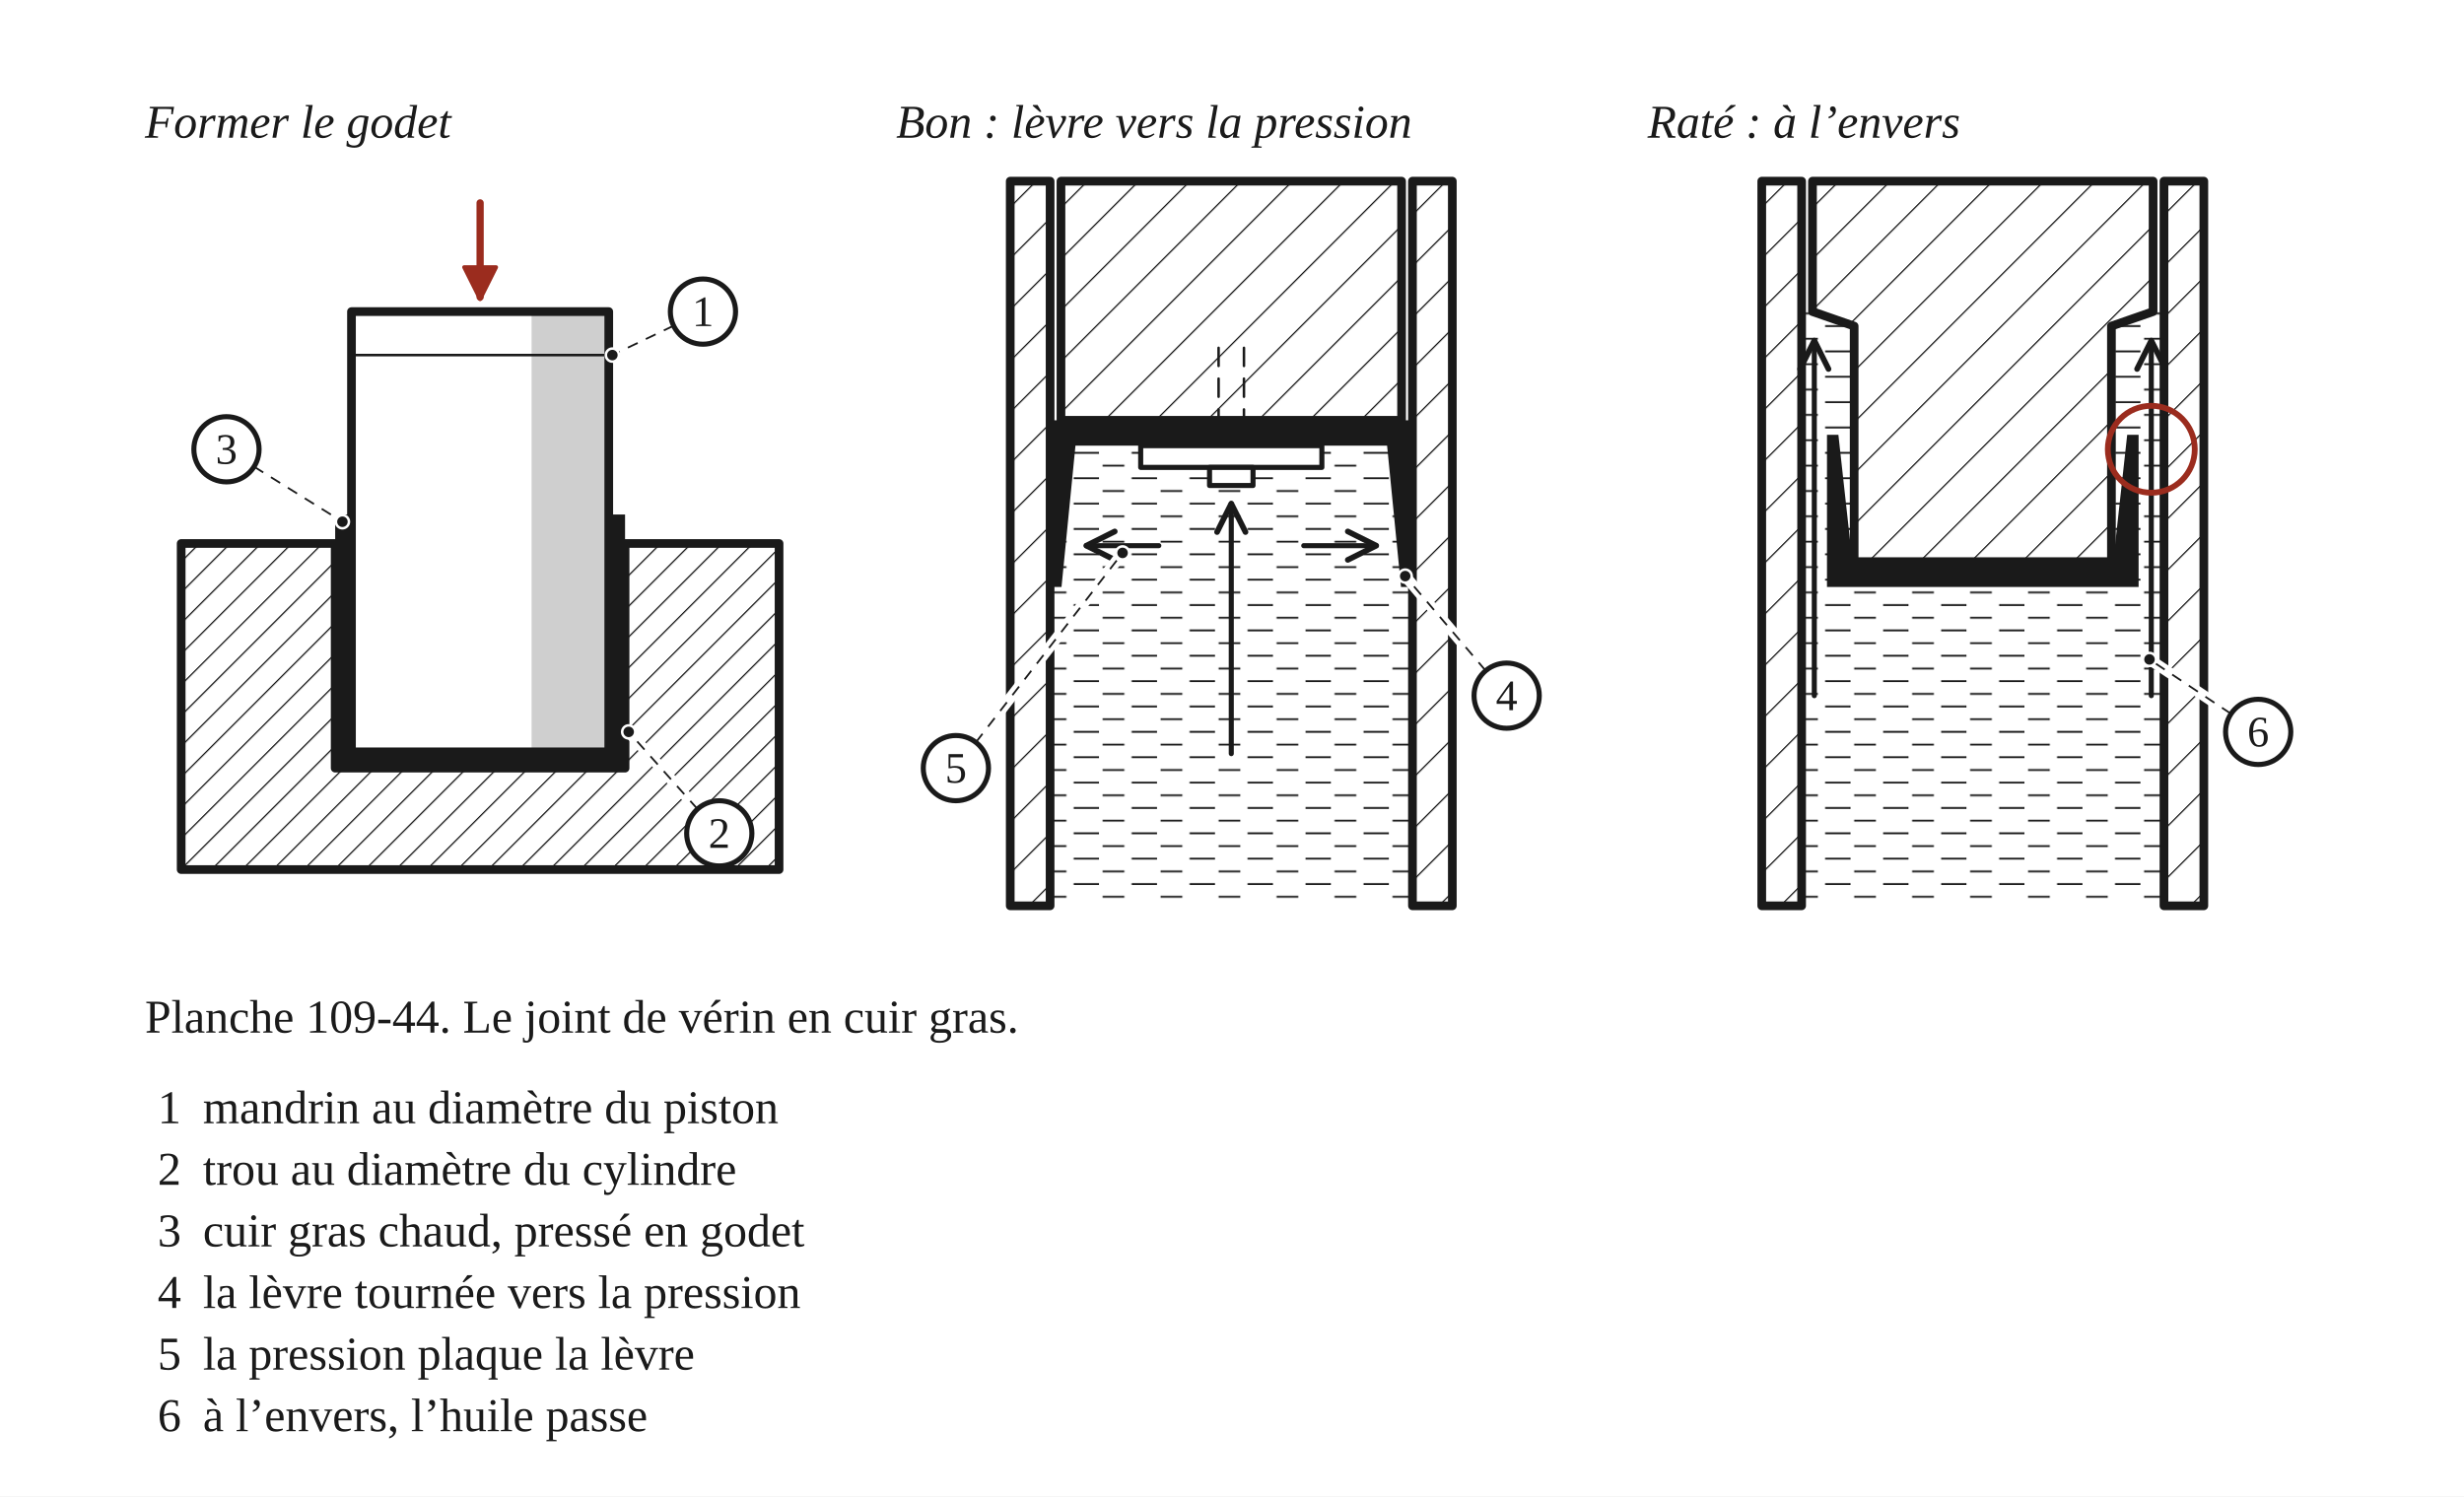
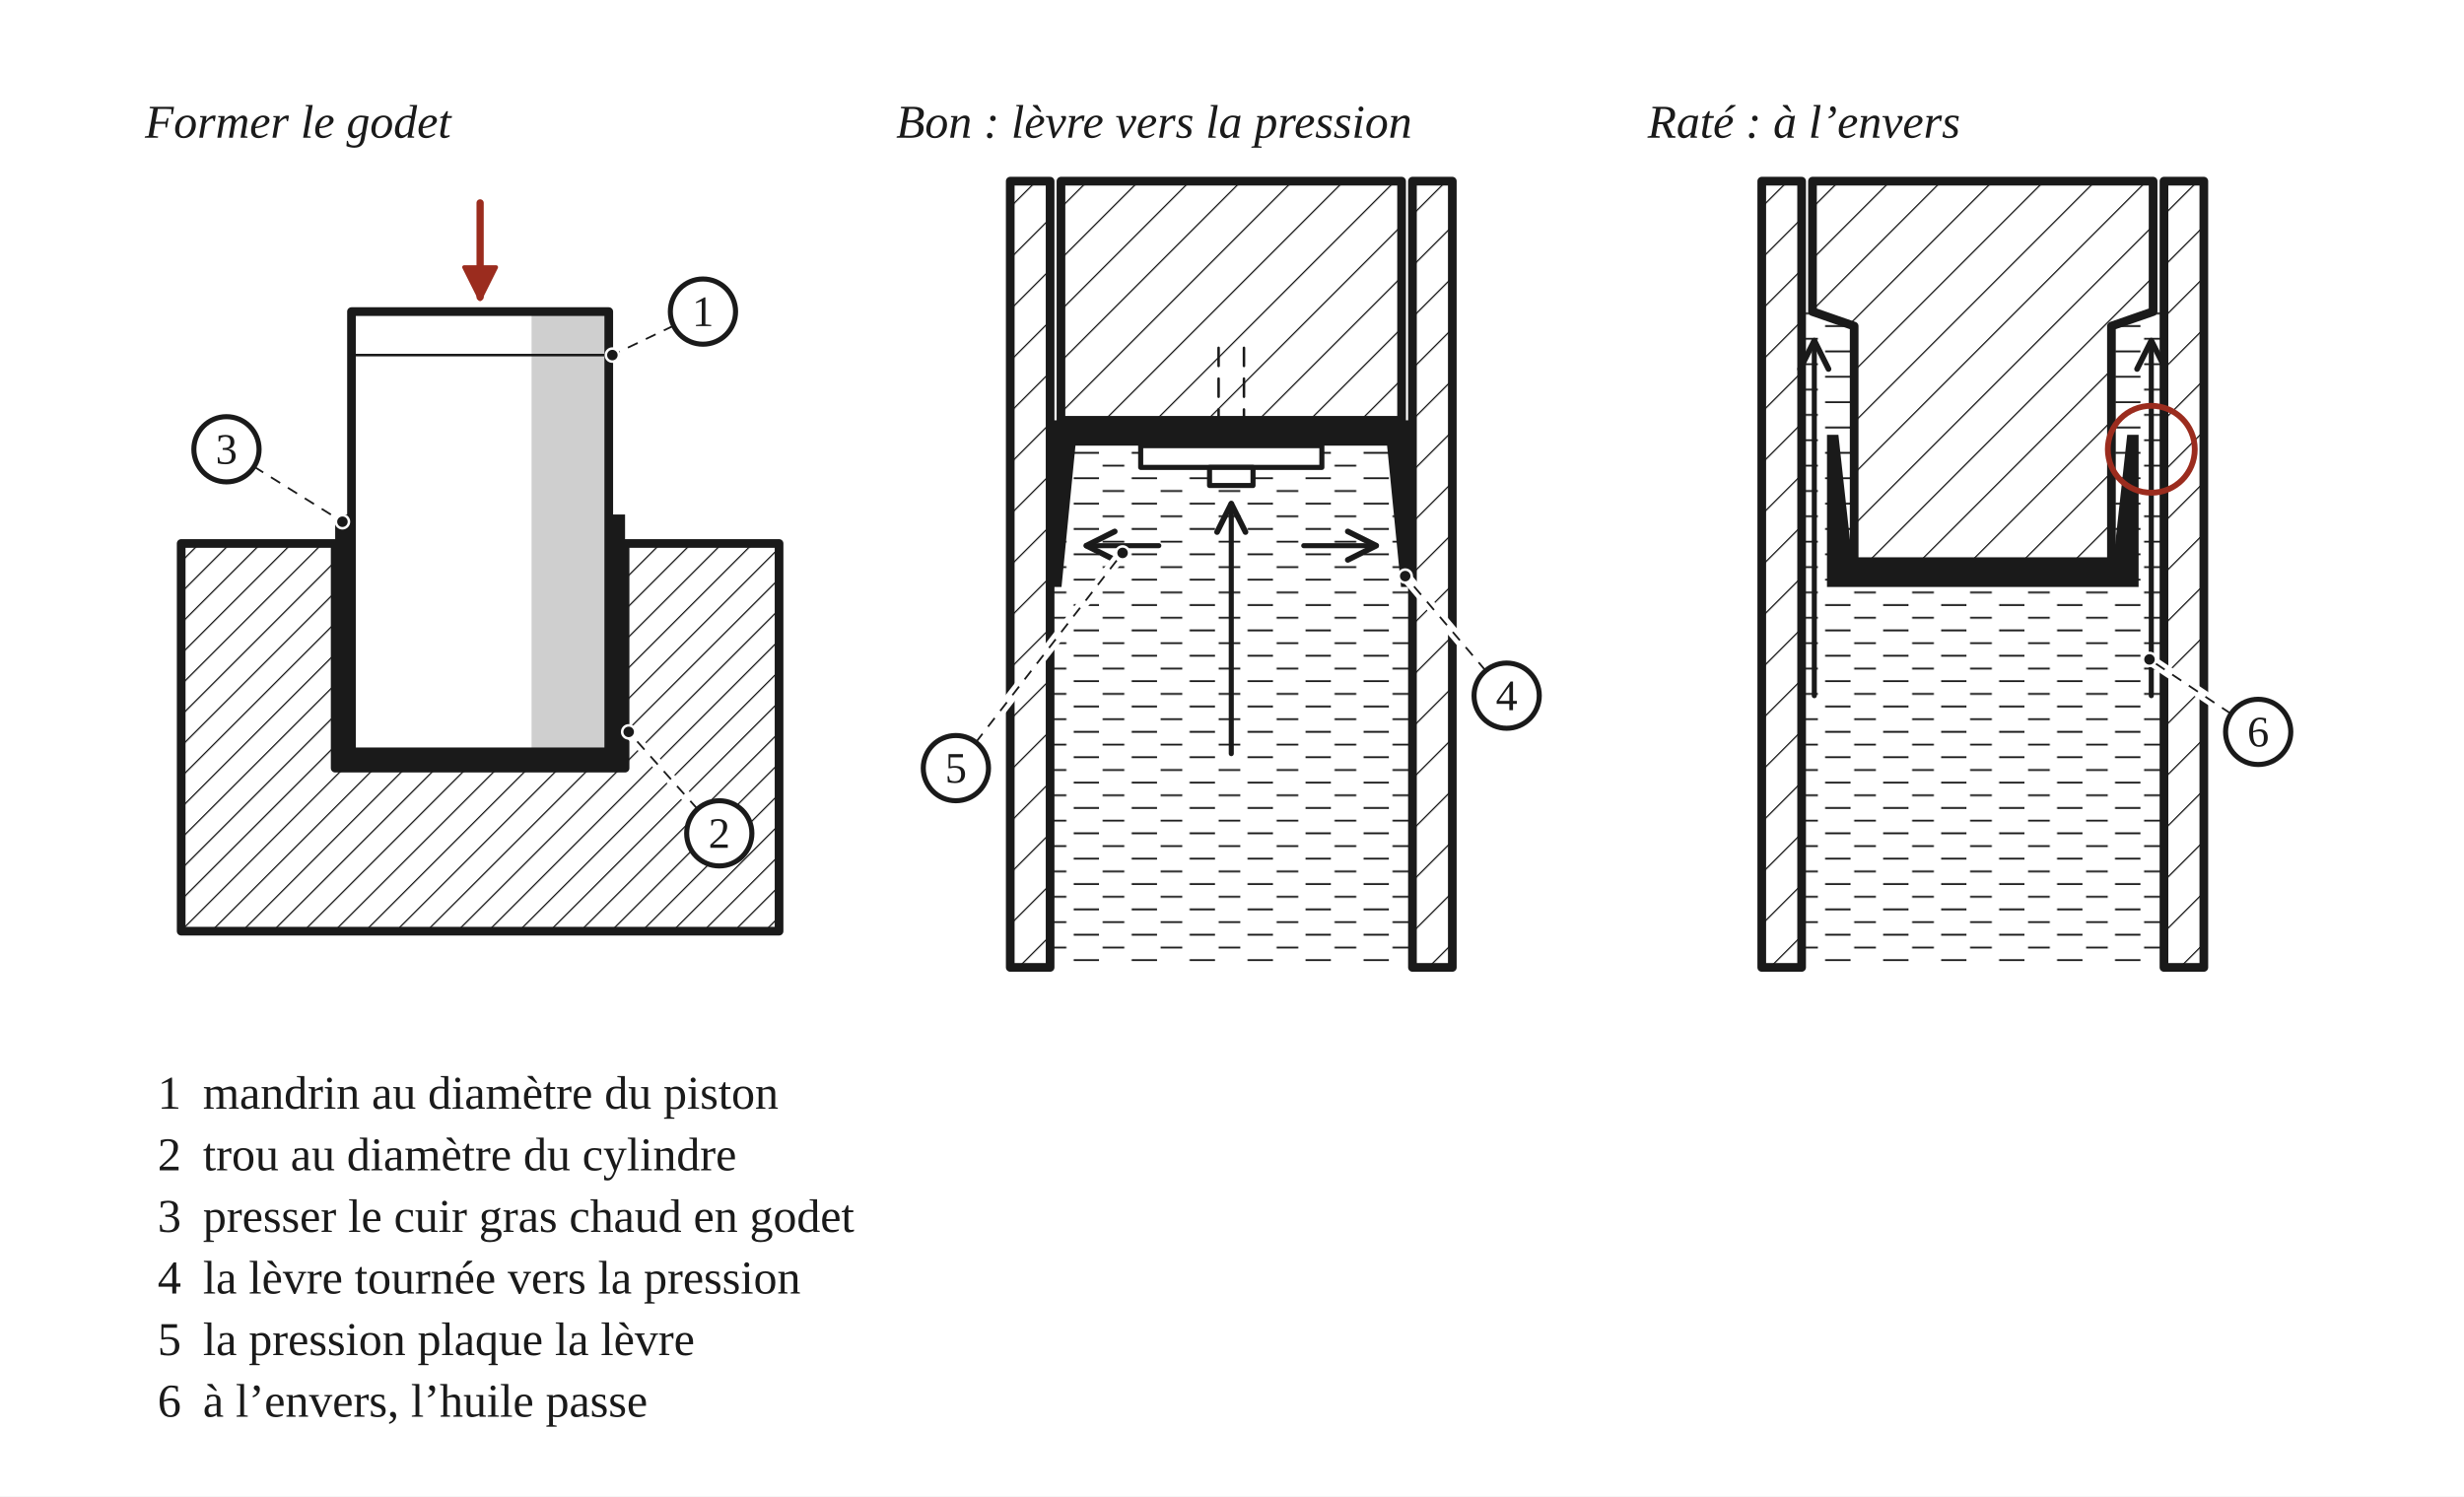
<svg xmlns="http://www.w3.org/2000/svg" width="680" height="413" viewBox="0 0 680 413" role="img">
  <defs>
    <pattern id="h-bois" width="6" height="6" patternUnits="userSpaceOnUse" patternTransform="rotate(45)">
      <line x1="0" y1="0" x2="0" y2="6" stroke="#1A1A1A" stroke-width="0.7" />
    </pattern>
    <pattern id="h-metal" width="10" height="10" patternUnits="userSpaceOnUse" patternTransform="rotate(45)">
      <line x1="0" y1="0" x2="0" y2="10" stroke="#1A1A1A" stroke-width="0.7" />
-     </pattern>
-     <pattern id="h-eau" width="16" height="7" patternUnits="userSpaceOnUse">
-       <line x1="1" y1="2" x2="8" y2="2" stroke="#1A1A1A" stroke-width="0.5" />
-       <line x1="9" y1="5.5" x2="15" y2="5.5" stroke="#1A1A1A" stroke-width="0.5" />
    </pattern>
    <marker id="fl" viewBox="0 0 10 10" refX="9" refY="5" markerWidth="7" markerHeight="7" orient="auto-start-reverse">
      <path d="M1 1 L9 5 L1 9" fill="none" stroke="#1A1A1A" stroke-width="1.6" stroke-linecap="round" stroke-linejoin="round" />
    </marker>
    <marker id="fl-r" viewBox="0 0 10 10" refX="8.5" refY="5" markerWidth="5.5" markerHeight="5.5" orient="auto-start-reverse">
      <path d="M1 1 L9 5 L1 9 Z" fill="#9B2C1E" stroke="#9B2C1E" stroke-width="1" stroke-linejoin="round" />
    </marker>
  </defs>
  <rect x="0" y="0" width="680" height="413" fill="#FFFFFF" />
  <text x="40" y="38" font-family="Georgia, 'Times New Roman', serif" font-size="13" font-style="italic" fill="#1A1A1A">Former le godet</text>
  <g transform="translate(40 46)" data-vue="former">
-     <path d="M 10 104 L 52.5 104 L 52.5 166 L 132.5 166 L 132.5 104 L 175 104 L 175 194 L 10 194 Z" fill="url(#h-bois)" stroke="#1A1A1A" stroke-width="2.4" stroke-linejoin="round" />
+     <path d="M 10 104 L 52.5 104 L 52.5 166 L 132.5 166 L 132.5 104 L 175 104 L 175 211 L 10 211 Z" fill="url(#h-bois)" stroke="#1A1A1A" stroke-width="2.4" stroke-linejoin="round" />
    <path d="M 52.5 96 L 57 96 L 57 161.5 L 128 161.5 L 128 96 L 132.5 96 L 132.5 166 L 52.5 166 Z" fill="#1A1A1A" stroke="none" />
    <path d="M 57 40 L 128 40 L 128 161.5 L 57 161.5 Z" fill="#FFFFFF" stroke="none" />
    <rect x="106.7" y="40" width="21.3" height="121.5" fill="#CFCFCF" stroke="none" />
    <path d="M 57 40 L 128 40 L 128 161.5 L 57 161.5 Z" fill="none" stroke="#1A1A1A" stroke-width="2.4" stroke-linejoin="round" stroke-linecap="round" />
    <line x1="57" y1="52" x2="128" y2="52" fill="none" stroke="#1A1A1A" stroke-width="0.7" stroke-linejoin="round" stroke-linecap="round" />
    <path d="M 92.5 10 L 92.5 36" fill="none" stroke="#9B2C1E" stroke-width="2" stroke-linejoin="round" stroke-linecap="round" marker-end="url(#fl-r)" />
  </g>
  <text x="247.3" y="38" font-family="Georgia, 'Times New Roman', serif" font-size="13" font-style="italic" fill="#1A1A1A">Bon : lèvre vers la pression</text>
  <g transform="translate(247.3 46)" data-vue="bon">
-     <rect x="42.5" y="77" width="100" height="127" fill="url(#h-eau)" stroke="none" />
-     <path d="M 42.5 4 L 31.5 4 L 31.5 204 L 42.5 204 Z" fill="url(#h-metal)" stroke="#1A1A1A" stroke-width="2.4" stroke-linejoin="round" />
-     <path d="M 142.5 4 L 153.5 4 L 153.5 204 L 142.5 204 Z" fill="url(#h-metal)" stroke="#1A1A1A" stroke-width="2.4" stroke-linejoin="round" />
+     <defs>
+       <pattern id="h-huile-109-44-bon" width="16" height="7" patternUnits="userSpaceOnUse">
+         <line x1="1" y1="2" x2="8" y2="2" stroke="#1A1A1A" stroke-width="0.5" />
+         <line x1="9" y1="5.5" x2="15" y2="5.5" stroke="#1A1A1A" stroke-width="0.5" />
+       </pattern>
+     </defs>
+     <rect x="42.5" y="77" width="100" height="144" fill="url(#h-huile-109-44-bon)" stroke="none" />
+     <path d="M 42.5 4 L 31.5 4 L 31.5 221 L 42.5 221 Z" fill="url(#h-metal)" stroke="#1A1A1A" stroke-width="2.4" stroke-linejoin="round" />
+     <path d="M 142.5 4 L 153.5 4 L 153.5 221 L 142.5 221 Z" fill="url(#h-metal)" stroke="#1A1A1A" stroke-width="2.4" stroke-linejoin="round" />
    <path d="M 45.5 4 L 139.5 4 L 139.5 70 L 45.5 70 Z" fill="url(#h-metal)" stroke="#1A1A1A" stroke-width="2.4" stroke-linejoin="round" />
    <path d="M 42.5 70 L 142.5 70 L 142.5 116 L 139.35 116 L 135.5 77 L 49.5 77 L 45.65 116 L 42.5 116 Z" fill="#1A1A1A" stroke="none" />
    <rect x="67.5" y="77" width="50" height="6" fill="#FFFFFF" stroke="#1A1A1A" stroke-width="1.4" stroke-linejoin="round" stroke-linecap="round" />
    <rect x="86.5" y="83" width="12" height="5" fill="#FFFFFF" stroke="#1A1A1A" stroke-width="1.4" stroke-linejoin="round" stroke-linecap="round" />
    <line x1="89" y1="50" x2="89" y2="70" fill="none" stroke="#1A1A1A" stroke-width="0.7" stroke-linejoin="round" stroke-linecap="round" stroke-dasharray="5 3.5" />
    <line x1="96" y1="50" x2="96" y2="70" fill="none" stroke="#1A1A1A" stroke-width="0.7" stroke-linejoin="round" stroke-linecap="round" stroke-dasharray="5 3.5" />
    <path d="M 72.5 104.6 L 52.5 104.6" fill="none" stroke="#1A1A1A" stroke-width="1.4" stroke-linejoin="round" stroke-linecap="round" marker-end="url(#fl)" />
    <path d="M 112.5 104.6 L 132.5 104.6" fill="none" stroke="#1A1A1A" stroke-width="1.4" stroke-linejoin="round" stroke-linecap="round" marker-end="url(#fl)" />
    <path d="M 92.5 162 L 92.5 93" fill="none" stroke="#1A1A1A" stroke-width="1.4" stroke-linejoin="round" stroke-linecap="round" marker-end="url(#fl)" />
  </g>
  <text x="454.7" y="38" font-family="Georgia, 'Times New Roman', serif" font-size="13" font-style="italic" fill="#1A1A1A">Raté : à l’envers</text>
  <g transform="translate(454.7 46)" data-vue="rate">
-     <rect x="42.5" y="40" width="100" height="164" fill="url(#h-eau)" stroke="none" />
-     <path d="M 42.5 4 L 31.5 4 L 31.5 204 L 42.5 204 Z" fill="url(#h-metal)" stroke="#1A1A1A" stroke-width="2.4" stroke-linejoin="round" />
-     <path d="M 142.5 4 L 153.5 4 L 153.5 204 L 142.5 204 Z" fill="url(#h-metal)" stroke="#1A1A1A" stroke-width="2.4" stroke-linejoin="round" />
+     <defs>
+       <pattern id="h-huile-109-44-rate" width="16" height="7" patternUnits="userSpaceOnUse">
+         <line x1="1" y1="2" x2="8" y2="2" stroke="#1A1A1A" stroke-width="0.5" />
+         <line x1="9" y1="5.5" x2="15" y2="5.5" stroke="#1A1A1A" stroke-width="0.5" />
+       </pattern>
+     </defs>
+     <rect x="42.5" y="40" width="100" height="181" fill="url(#h-huile-109-44-rate)" stroke="none" />
+     <path d="M 42.5 4 L 31.5 4 L 31.5 221 L 42.5 221 Z" fill="url(#h-metal)" stroke="#1A1A1A" stroke-width="2.4" stroke-linejoin="round" />
+     <path d="M 142.5 4 L 153.5 4 L 153.5 221 L 142.5 221 Z" fill="url(#h-metal)" stroke="#1A1A1A" stroke-width="2.4" stroke-linejoin="round" />
    <path d="M 45.5 4 L 139.5 4 L 139.5 40 L 128 44 L 128 109 L 57 109 L 57 44 L 45.5 40 Z" fill="#FFFFFF" stroke="none" />
    <path d="M 45.5 4 L 139.5 4 L 139.5 40 L 128 44 L 128 109 L 57 109 L 57 44 L 45.5 40 Z" fill="url(#h-metal)" stroke="#1A1A1A" stroke-width="2.4" stroke-linejoin="round" />
    <path d="M 49.5 116 L 135.5 116 L 135.5 74 L 132.35 74 L 128.5 109 L 56.5 109 L 52.65 74 L 49.5 74 Z" fill="#1A1A1A" stroke="none" />
    <path d="M 46 146 L 46 48" fill="none" stroke="#1A1A1A" stroke-width="1.4" stroke-linejoin="round" stroke-linecap="round" marker-end="url(#fl)" />
    <path d="M 139 146 L 139 48" fill="none" stroke="#1A1A1A" stroke-width="1.4" stroke-linejoin="round" stroke-linecap="round" marker-end="url(#fl)" />
    <circle cx="139" cy="78" r="12" fill="none" stroke="#9B2C1E" stroke-width="1.6" />
  </g>
  <line x1="185.9" y1="89.9" x2="169" y2="98" fill="none" stroke="#FFFFFF" stroke-width="3" stroke-linecap="round" />
  <line x1="185.9" y1="89.9" x2="169" y2="98" fill="none" stroke="#1A1A1A" stroke-width="0.5" stroke-dasharray="3 2.5" />
  <circle cx="169" cy="98" r="1.8" fill="#1A1A1A" stroke="#FFFFFF" stroke-width="0.7" />
  <circle cx="194" cy="86" r="9" fill="#FFFFFF" stroke="#1A1A1A" stroke-width="1.4" data-vue="former" />
  <text x="194" y="90" text-anchor="middle" font-family="Georgia, 'Times New Roman', serif" font-size="12" fill="#1A1A1A">1</text>
  <line x1="192.5" y1="223.3" x2="173.5" y2="202" fill="none" stroke="#FFFFFF" stroke-width="3" stroke-linecap="round" />
  <line x1="192.5" y1="223.3" x2="173.5" y2="202" fill="none" stroke="#1A1A1A" stroke-width="0.5" stroke-dasharray="3 2.5" />
  <circle cx="173.5" cy="202" r="1.8" fill="#1A1A1A" stroke="#FFFFFF" stroke-width="0.7" />
  <circle cx="198.5" cy="230" r="9" fill="#FFFFFF" stroke="#1A1A1A" stroke-width="1.4" data-vue="former" />
  <text x="198.5" y="234" text-anchor="middle" font-family="Georgia, 'Times New Roman', serif" font-size="12" fill="#1A1A1A">2</text>
  <line x1="70.1" y1="128.8" x2="94.5" y2="144" fill="none" stroke="#FFFFFF" stroke-width="3" stroke-linecap="round" />
  <line x1="70.1" y1="128.8" x2="94.5" y2="144" fill="none" stroke="#1A1A1A" stroke-width="0.5" stroke-dasharray="3 2.5" />
  <circle cx="94.5" cy="144" r="1.8" fill="#1A1A1A" stroke="#FFFFFF" stroke-width="0.7" />
  <circle cx="62.5" cy="124" r="9" fill="#FFFFFF" stroke="#1A1A1A" stroke-width="1.4" data-vue="former" />
  <text x="62.5" y="128" text-anchor="middle" font-family="Georgia, 'Times New Roman', serif" font-size="12" fill="#1A1A1A">3</text>
  <line x1="410" y1="185.1" x2="387.8" y2="159" fill="none" stroke="#FFFFFF" stroke-width="3" stroke-linecap="round" />
  <line x1="410" y1="185.1" x2="387.8" y2="159" fill="none" stroke="#1A1A1A" stroke-width="0.5" stroke-dasharray="3 2.5" />
  <circle cx="387.8" cy="159" r="1.8" fill="#1A1A1A" stroke="#FFFFFF" stroke-width="0.7" />
  <circle cx="415.8" cy="192" r="9" fill="#FFFFFF" stroke="#1A1A1A" stroke-width="1.4" data-vue="bon" />
  <text x="415.8" y="196" text-anchor="middle" font-family="Georgia, 'Times New Roman', serif" font-size="12" fill="#1A1A1A">4</text>
  <line x1="269.3" y1="204.9" x2="309.8" y2="152.6" fill="none" stroke="#FFFFFF" stroke-width="3" stroke-linecap="round" />
  <line x1="269.3" y1="204.9" x2="309.8" y2="152.6" fill="none" stroke="#1A1A1A" stroke-width="0.5" stroke-dasharray="3 2.5" />
  <circle cx="309.8" cy="152.6" r="1.8" fill="#1A1A1A" stroke="#FFFFFF" stroke-width="0.7" />
  <circle cx="263.8" cy="212" r="9" fill="#FFFFFF" stroke="#1A1A1A" stroke-width="1.4" data-vue="bon" />
  <text x="263.8" y="216" text-anchor="middle" font-family="Georgia, 'Times New Roman', serif" font-size="12" fill="#1A1A1A">5</text>
  <line x1="615.7" y1="197" x2="593.2" y2="182" fill="none" stroke="#FFFFFF" stroke-width="3" stroke-linecap="round" />
  <line x1="615.7" y1="197" x2="593.2" y2="182" fill="none" stroke="#1A1A1A" stroke-width="0.5" stroke-dasharray="3 2.5" />
  <circle cx="593.2" cy="182" r="1.8" fill="#1A1A1A" stroke="#FFFFFF" stroke-width="0.7" />
  <circle cx="623.2" cy="202" r="9" fill="#FFFFFF" stroke="#1A1A1A" stroke-width="1.4" data-vue="rate" />
  <text x="623.2" y="206" text-anchor="middle" font-family="Georgia, 'Times New Roman', serif" font-size="12" fill="#1A1A1A">6</text>
-   <text x="40" y="285" font-family="Georgia, 'Times New Roman', serif" font-size="13" fill="#1A1A1A">Planche 109-44. Le joint de vérin en cuir gras.</text>
-   <text x="50" y="310" text-anchor="end" font-family="Georgia, 'Times New Roman', serif" font-size="13" fill="#1A1A1A">1</text>
-   <text x="56" y="310" font-family="Georgia, 'Times New Roman', serif" font-size="13" fill="#1A1A1A">mandrin au diamètre du piston</text>
-   <text x="50" y="327" text-anchor="end" font-family="Georgia, 'Times New Roman', serif" font-size="13" fill="#1A1A1A">2</text>
-   <text x="56" y="327" font-family="Georgia, 'Times New Roman', serif" font-size="13" fill="#1A1A1A">trou au diamètre du cylindre</text>
-   <text x="50" y="344" text-anchor="end" font-family="Georgia, 'Times New Roman', serif" font-size="13" fill="#1A1A1A">3</text>
-   <text x="56" y="344" font-family="Georgia, 'Times New Roman', serif" font-size="13" fill="#1A1A1A">cuir gras chaud, pressé en godet</text>
-   <text x="50" y="361" text-anchor="end" font-family="Georgia, 'Times New Roman', serif" font-size="13" fill="#1A1A1A">4</text>
-   <text x="56" y="361" font-family="Georgia, 'Times New Roman', serif" font-size="13" fill="#1A1A1A">la lèvre tournée vers la pression</text>
-   <text x="50" y="378" text-anchor="end" font-family="Georgia, 'Times New Roman', serif" font-size="13" fill="#1A1A1A">5</text>
-   <text x="56" y="378" font-family="Georgia, 'Times New Roman', serif" font-size="13" fill="#1A1A1A">la pression plaque la lèvre</text>
-   <text x="50" y="395" text-anchor="end" font-family="Georgia, 'Times New Roman', serif" font-size="13" fill="#1A1A1A">6</text>
-   <text x="56" y="395" font-family="Georgia, 'Times New Roman', serif" font-size="13" fill="#1A1A1A">à l’envers, l’huile passe</text>
+   <text x="50" y="306" text-anchor="end" font-family="Georgia, 'Times New Roman', serif" font-size="13" fill="#1A1A1A">1</text>
+   <text x="56" y="306" font-family="Georgia, 'Times New Roman', serif" font-size="13" fill="#1A1A1A">mandrin au diamètre du piston</text>
+   <text x="50" y="323" text-anchor="end" font-family="Georgia, 'Times New Roman', serif" font-size="13" fill="#1A1A1A">2</text>
+   <text x="56" y="323" font-family="Georgia, 'Times New Roman', serif" font-size="13" fill="#1A1A1A">trou au diamètre du cylindre</text>
+   <text x="50" y="340" text-anchor="end" font-family="Georgia, 'Times New Roman', serif" font-size="13" fill="#1A1A1A">3</text>
+   <text x="56" y="340" font-family="Georgia, 'Times New Roman', serif" font-size="13" fill="#1A1A1A">presser le cuir gras chaud en godet</text>
+   <text x="50" y="357" text-anchor="end" font-family="Georgia, 'Times New Roman', serif" font-size="13" fill="#1A1A1A">4</text>
+   <text x="56" y="357" font-family="Georgia, 'Times New Roman', serif" font-size="13" fill="#1A1A1A">la lèvre tournée vers la pression</text>
+   <text x="50" y="374" text-anchor="end" font-family="Georgia, 'Times New Roman', serif" font-size="13" fill="#1A1A1A">5</text>
+   <text x="56" y="374" font-family="Georgia, 'Times New Roman', serif" font-size="13" fill="#1A1A1A">la pression plaque la lèvre</text>
+   <text x="50" y="391" text-anchor="end" font-family="Georgia, 'Times New Roman', serif" font-size="13" fill="#1A1A1A">6</text>
+   <text x="56" y="391" font-family="Georgia, 'Times New Roman', serif" font-size="13" fill="#1A1A1A">à l’envers, l’huile passe</text>
</svg>
